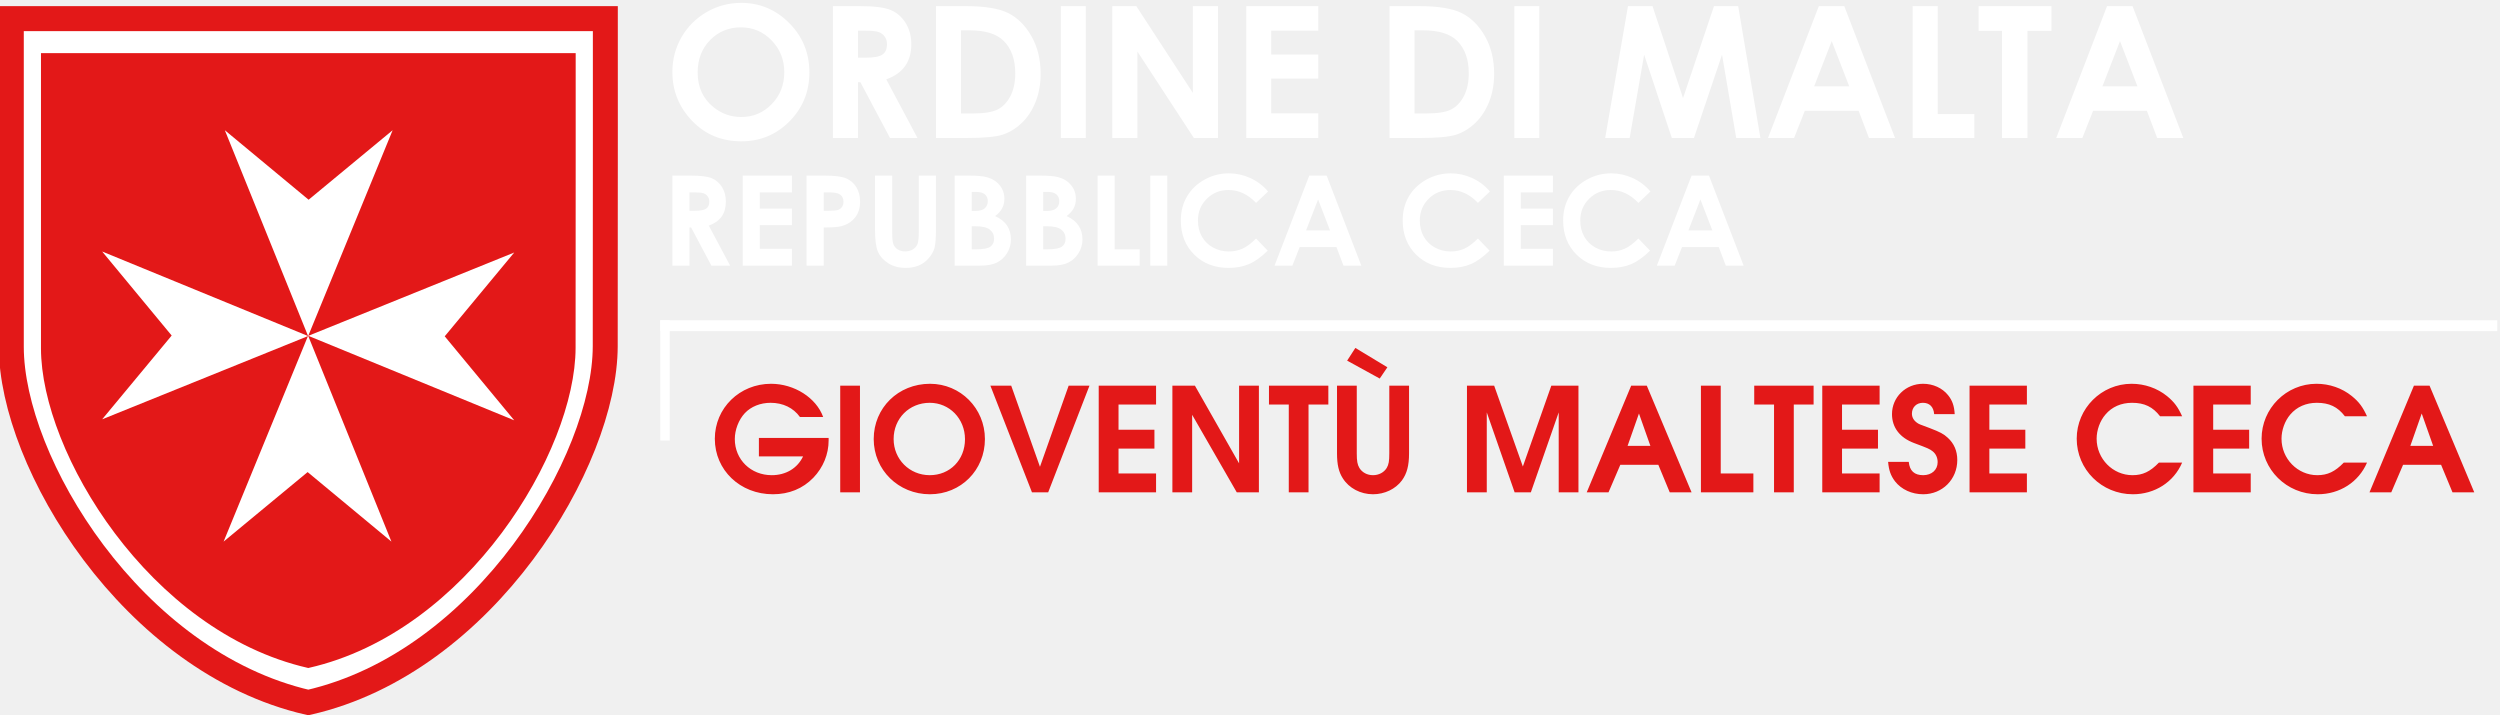
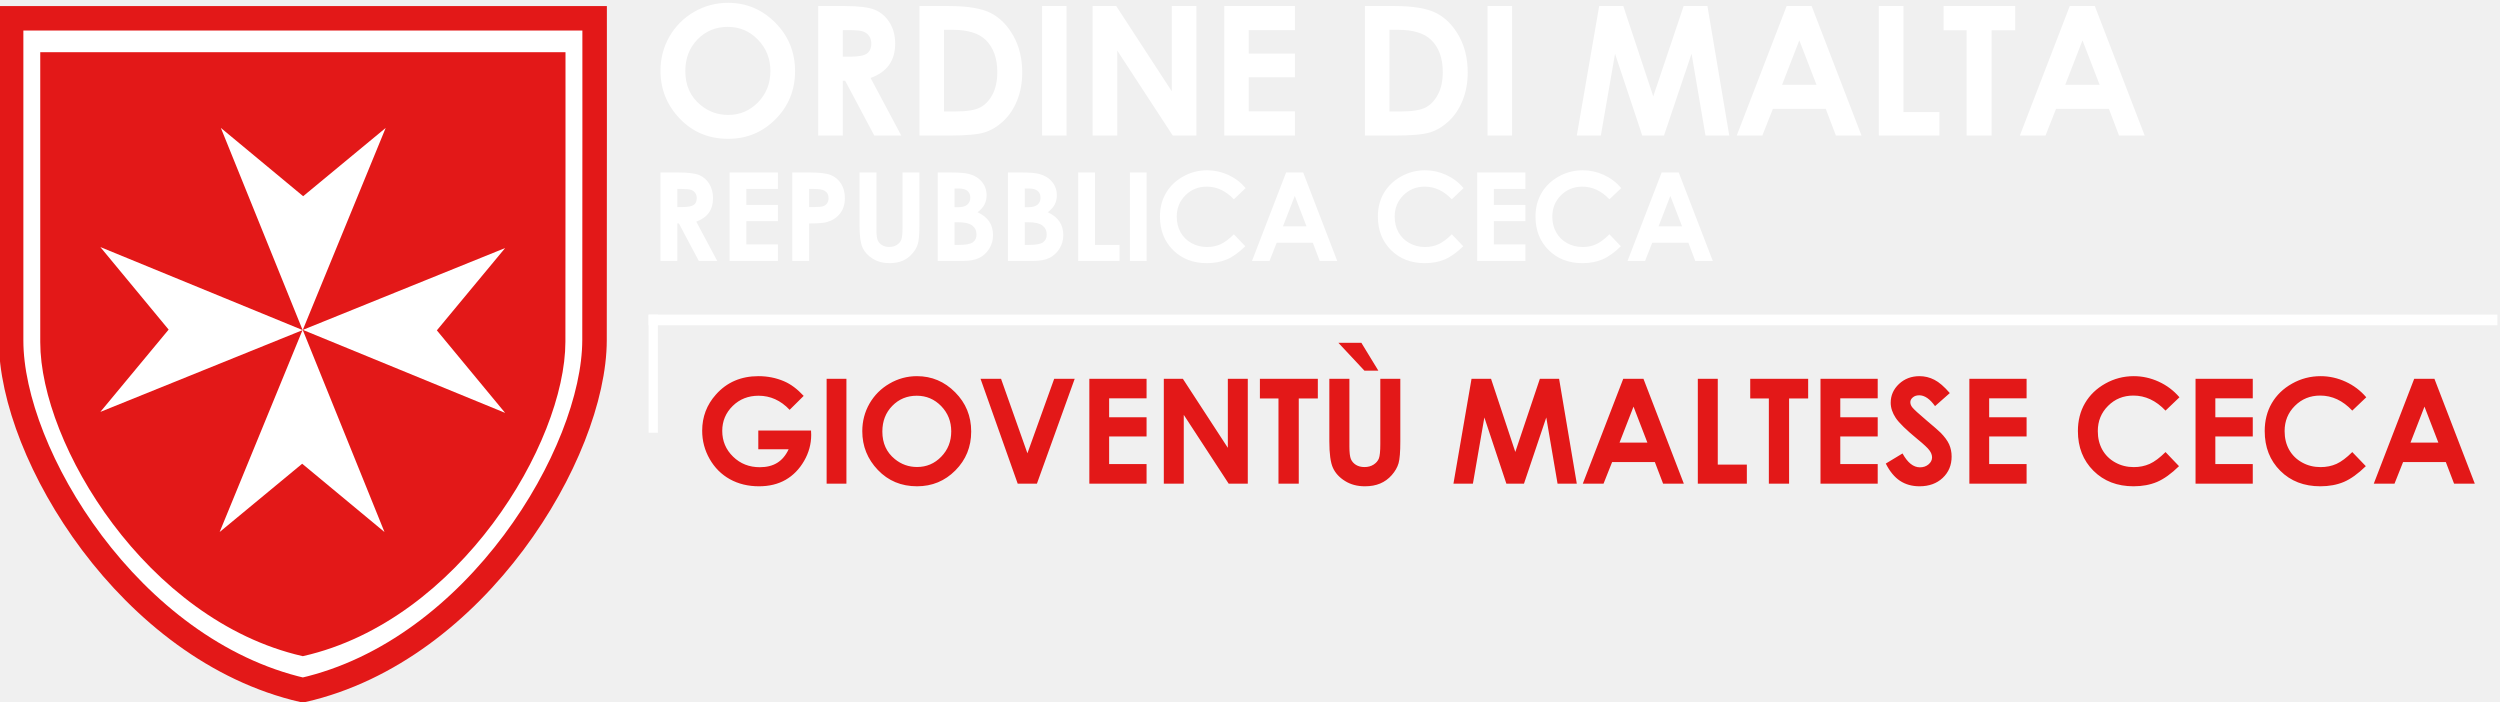
- <svg xmlns="http://www.w3.org/2000/svg" viewBox="0 -0.9 444.2 126.9" width="444.2" height="126.9">
+ <svg xmlns="http://www.w3.org/2000/svg" viewBox="0 -0.9 452.2 126.9" width="452.2" height="126.9">
  <g transform="translate(-113.9 -228.2)">
    <path fill-rule="nonzero" fill="#fff" d="M 168.676 352.117 C 200.066 344.965 221.41 309.176 221.438 288.828 C 221.473 264.148 221.457 230.609 221.457 230.609 L 115.91 230.609 C 115.91 230.609 115.902 263.938 115.91 288.914 C 115.914 309.434 137.352 344.914 168.676 352.117 " />
    <path fill="none" stroke-width="4.439" stroke-linejoin="miter" stroke="#e31818" d="M 0.001 -0.001 C 31.43 7.16 52.799 42.992 52.827 63.365 C 52.862 88.074 52.846 121.654 52.846 121.654 L -52.829 121.654 C -52.829 121.654 -52.837 88.285 -52.829 63.279 C -52.825 42.734 -31.361 7.21 0.001 -0.001 Z M 0.001 -0.001 " transform="matrix(0.998785, 0, 0, -0.998785, 168.6748, 352.1157)" />
    <path fill-rule="nonzero" fill="#e31818" d="M 168.676 345.535 C 196.668 339.16 215.699 307.246 215.727 289.102 C 215.754 267.094 215.742 237.188 215.742 237.188 L 121.625 237.188 C 121.625 237.188 121.621 266.91 121.625 289.184 C 121.633 307.477 140.746 339.113 168.676 345.535 " />
    <path fill="none" stroke-width="0.89" stroke-linejoin="miter" stroke="#e31818" d="M -0.001 0.002 C 28.025 6.384 47.08 38.337 47.107 56.504 C 47.134 78.538 47.123 108.481 47.123 108.481 L -47.109 108.481 C -47.109 108.481 -47.113 78.722 -47.109 56.422 C -47.101 38.106 -27.965 6.431 -0.001 0.002 Z M -0.001 0.002 " transform="matrix(0.998785, 0, 0, -0.998785, 168.6768, 345.5367)" />
    <path fill-rule="nonzero" fill="#fff" d="M 168.645 286.941 L 153.629 323.531 L 168.559 311.18 L 183.445 323.531 L 168.645 286.941 " />
    <path fill-rule="nonzero" fill="#fff" d="M 168.648 287.027 L 183.664 250.438 L 168.734 262.789 L 153.848 250.438 L 168.648 287.027 " />
    <path fill-rule="nonzero" fill="#fff" d="M 168.68 286.969 L 205.27 301.984 L 192.918 287.055 L 205.27 272.164 L 168.68 286.969 " />
    <path fill-rule="nonzero" fill="#fff" d="M 168.645 287.008 L 132.051 271.988 L 144.402 286.918 L 132.051 301.805 L 168.645 287.008 " />
  </g>
  <path fill="#fff" d="M131.69 -0.39Q136.66 -0.39 140.23 3.20Q143.81 6.80 143.81 11.97Q143.81 17.10 140.28 20.66Q136.75 24.21 131.72 24.21Q126.45 24.21 122.96 20.56Q119.47 16.91 119.47 11.90Q119.47 8.53 121.09 5.71Q122.72 2.89 125.56 1.24Q128.40 -0.39 131.69 -0.39ZM131.64 3.96Q128.39 3.96 126.17 6.22Q123.96 8.49 123.96 11.97Q123.96 15.86 126.75 18.12Q128.91 19.89 131.72 19.89Q134.89 19.89 137.12 17.60Q139.35 15.30 139.35 11.94Q139.35 8.60 137.10 6.28Q134.86 3.96 131.64 3.96ZM147.99 0.19H152.73Q156.61 0.19 158.26 0.88Q159.91 1.57 160.91 3.18Q161.92 4.79 161.92 6.99Q161.92 9.30 160.81 10.85Q159.70 12.40 157.47 13.20L163.02 23.62H158.14L152.87 13.70H152.45V23.62H147.99ZM152.45 9.35H153.86Q155.99 9.35 156.80 8.79Q157.60 8.23 157.60 6.94Q157.60 6.18 157.20 5.61Q156.80 5.04 156.13 4.80Q155.47 4.55 153.68 4.55H152.45ZM166.31 0.19H171.60Q176.71 0.19 179.20 1.45Q181.68 2.72 183.29 5.57Q184.90 8.42 184.90 12.23Q184.90 14.94 184.00 17.21Q183.10 19.48 181.51 20.98Q179.93 22.47 178.08 23.05Q176.23 23.62 171.68 23.62H166.31ZM170.75 4.49V19.26H172.82Q175.88 19.26 177.26 18.55Q178.64 17.85 179.52 16.20Q180.39 14.54 180.39 12.12Q180.39 8.39 178.30 6.33Q176.42 4.49 172.27 4.49ZM188.49 0.19H192.92V23.62H188.49ZM197.63 0.19H201.90L211.95 15.61V0.19H216.41V23.62H212.13L202.09 8.25V23.62H197.63ZM221.44 0.19H234.23V4.55H225.87V8.79H234.23V13.07H225.87V19.24H234.23V23.62H221.44ZM246.89 0.19H252.17Q257.29 0.19 259.77 1.45Q262.26 2.72 263.87 5.57Q265.48 8.42 265.48 12.23Q265.48 14.94 264.58 17.21Q263.68 19.48 262.09 20.98Q260.51 22.47 258.66 23.05Q256.81 23.62 252.25 23.62H246.89ZM251.33 4.49V19.26H253.40Q256.46 19.26 257.84 18.55Q259.22 17.85 260.09 16.20Q260.97 14.54 260.97 12.12Q260.97 8.39 258.88 6.33Q257.00 4.49 252.84 4.49ZM269.07 0.19H273.50V23.62H269.07ZM289.26 0.19H293.62L299.04 16.53L304.54 0.19H308.84L312.79 23.62H308.49L305.97 8.82L300.98 23.62H297.05L292.13 8.82L289.56 23.62H285.21ZM323.17 0.19H327.69L336.71 23.62H332.08L330.24 18.79H320.68L318.77 23.62H314.14ZM325.46 6.40 322.34 14.44H328.57ZM339.84 0.19H344.30V19.37H350.80V23.62H339.84ZM351.56 0.19H364.51V4.58H360.24V23.62H355.72V4.58H351.56ZM374.38 0.19H378.91L387.93 23.62H383.29L381.46 18.79H371.90L369.99 23.62H365.35ZM376.68 6.40 373.56 14.44H379.78Z M119.47 30.30H122.70Q125.35 30.30 126.48 30.77Q127.60 31.25 128.29 32.34Q128.97 33.44 128.97 34.94Q128.97 36.52 128.22 37.58Q127.46 38.64 125.94 39.19L129.73 46.30H126.40L122.80 39.52H122.51V46.30H119.47ZM122.51 36.55H123.47Q124.93 36.55 125.48 36.17Q126.03 35.79 126.03 34.91Q126.03 34.39 125.75 34.00Q125.48 33.62 125.03 33.45Q124.57 33.28 123.35 33.28H122.51ZM131.97 30.30H140.71V33.28H135.00V36.17H140.71V39.10H135.00V43.31H140.71V46.30H131.97ZM143.31 30.30H146.54Q149.17 30.30 150.32 30.78Q151.48 31.27 152.15 32.35Q152.82 33.43 152.82 34.94Q152.82 36.62 151.94 37.73Q151.07 38.84 149.57 39.27Q148.69 39.52 146.36 39.52V46.30H143.31ZM146.36 36.55H147.33Q148.47 36.55 148.92 36.39Q149.36 36.23 149.62 35.85Q149.87 35.48 149.87 34.94Q149.87 34.02 149.15 33.60Q148.63 33.28 147.22 33.28H146.36ZM155.47 30.30H158.53V40.66Q158.53 41.99 158.76 42.55Q158.99 43.10 159.53 43.43Q160.07 43.77 160.83 43.77Q161.64 43.77 162.22 43.40Q162.80 43.03 163.02 42.46Q163.25 41.88 163.25 40.27V30.30H166.30V39.84Q166.30 42.25 166.03 43.19Q165.76 44.13 164.99 45.00Q164.23 45.87 163.23 46.28Q162.22 46.70 160.90 46.70Q159.16 46.70 157.87 45.90Q156.58 45.10 156.02 43.90Q155.47 42.70 155.47 39.84ZM169.62 46.30V30.30H172.13Q174.32 30.30 175.33 30.58Q176.76 30.96 177.61 32.00Q178.46 33.03 178.46 34.43Q178.46 35.35 178.07 36.09Q177.69 36.84 176.82 37.49Q178.28 38.17 178.95 39.20Q179.62 40.23 179.62 41.63Q179.62 42.98 178.93 44.09Q178.23 45.20 177.13 45.75Q176.04 46.30 174.10 46.30ZM172.66 33.20V36.58H173.33Q174.44 36.58 174.97 36.11Q175.51 35.64 175.51 34.84Q175.51 34.08 175.00 33.64Q174.49 33.20 173.45 33.20ZM172.66 39.30V43.40H173.42Q175.32 43.40 175.98 42.92Q176.63 42.44 176.63 41.53Q176.63 40.49 175.86 39.89Q175.09 39.30 173.29 39.30ZM182.32 46.30V30.30H184.83Q187.02 30.30 188.03 30.58Q189.46 30.96 190.31 32.00Q191.16 33.03 191.16 34.43Q191.16 35.35 190.78 36.09Q190.39 36.84 189.52 37.49Q190.98 38.17 191.65 39.20Q192.33 40.23 192.33 41.63Q192.33 42.98 191.63 44.09Q190.93 45.20 189.83 45.75Q188.74 46.30 186.80 46.30ZM185.36 33.20V36.58H186.03Q187.14 36.58 187.68 36.11Q188.21 35.64 188.21 34.84Q188.21 34.08 187.70 33.64Q187.19 33.20 186.15 33.20ZM185.36 39.30V43.40H186.12Q188.02 43.40 188.68 42.92Q189.33 42.44 189.33 41.53Q189.33 40.49 188.56 39.89Q187.79 39.30 185.99 39.30ZM195.02 30.30H198.06V43.40H202.50V46.30H195.02ZM204.38 30.30H207.40V46.30H204.38ZM225.31 33.12 223.18 35.15Q221.01 32.86 218.29 32.86Q215.99 32.86 214.42 34.42Q212.85 35.99 212.85 38.28Q212.85 39.88 213.54 41.12Q214.24 42.36 215.51 43.07Q216.79 43.78 218.34 43.78Q219.67 43.78 220.77 43.28Q221.87 42.79 223.18 41.48L225.25 43.64Q223.48 45.37 221.90 46.03Q220.32 46.70 218.30 46.70Q214.57 46.70 212.19 44.34Q209.81 41.97 209.81 38.27Q209.81 35.88 210.90 34.02Q211.98 32.16 214.00 31.03Q216.01 29.90 218.34 29.90Q220.32 29.90 222.15 30.73Q223.99 31.57 225.31 33.12ZM232.63 30.30H235.72L241.88 46.30H238.71L237.46 43.00H230.93L229.63 46.30H226.46ZM234.20 34.54 232.06 40.04H236.32ZM264.73 33.12 262.60 35.15Q260.43 32.86 257.71 32.86Q255.41 32.86 253.84 34.42Q252.27 35.99 252.27 38.28Q252.27 39.88 252.96 41.12Q253.66 42.36 254.93 43.07Q256.20 43.78 257.76 43.78Q259.09 43.78 260.19 43.28Q261.28 42.79 262.60 41.48L264.67 43.64Q262.89 45.37 261.32 46.03Q259.74 46.70 257.72 46.70Q253.99 46.70 251.61 44.34Q249.23 41.97 249.23 38.27Q249.23 35.88 250.31 34.02Q251.40 32.16 253.41 31.03Q255.43 29.90 257.76 29.90Q259.74 29.90 261.57 30.73Q263.41 31.57 264.73 33.12ZM267.19 30.30H275.92V33.28H270.21V36.17H275.92V39.10H270.21V43.31H275.92V46.30H267.19ZM293.25 33.12 291.11 35.15Q288.94 32.86 286.22 32.86Q283.92 32.86 282.35 34.42Q280.78 35.99 280.78 38.28Q280.78 39.88 281.48 41.12Q282.17 42.36 283.44 43.07Q284.72 43.78 286.27 43.78Q287.60 43.78 288.70 43.28Q289.80 42.79 291.11 41.48L293.18 43.64Q291.41 45.37 289.83 46.03Q288.25 46.70 286.23 46.70Q282.50 46.70 280.12 44.34Q277.74 41.97 277.74 38.27Q277.74 35.88 278.83 34.02Q279.91 32.16 281.93 31.03Q283.94 29.90 286.27 29.90Q288.25 29.90 290.09 30.73Q291.92 31.57 293.25 33.12ZM300.56 30.30H303.65L309.81 46.30H306.64L305.39 43.00H298.86L297.56 46.30H294.39ZM302.13 34.54 300.00 40.04H304.25Z" />
-   <rect x="117.32" y="56.01" width="326.40" height="1.92" fill="#fff" />
+   <rect x="117.32" y="56.01" width="334.41" height="1.92" fill="#fff" />
  <rect x="117.32" y="56.01" width="1.68" height="21.36" fill="#fff" />
-   <path fill="#e31818" d="M134.84 80.19H142.69C141.69 82.30 139.64 83.53 137.12 83.53C133.40 83.53 130.56 80.76 130.56 77.11C130.56 75.47 131.25 73.68 132.33 72.52C133.43 71.34 135.10 70.67 136.92 70.67C139.13 70.67 140.97 71.57 142.13 73.19H146.26C145.03 69.78 141.13 67.29 137.00 67.29C131.43 67.29 127.01 71.60 127.01 77.06C127.01 82.63 131.50 86.92 137.33 86.92C140.20 86.92 142.64 85.92 144.51 83.99C146.26 82.17 147.23 79.81 147.23 77.37V76.91H134.84ZM149.29 86.58H152.80V67.62H149.29ZM165.25 67.29C159.60 67.29 155.24 71.57 155.24 77.11C155.24 82.61 159.65 86.92 165.22 86.92C170.74 86.92 175.00 82.63 175.00 77.11C175.00 71.65 170.66 67.29 165.25 67.29ZM165.20 70.67C168.71 70.67 171.46 73.50 171.46 77.14C171.46 80.81 168.79 83.53 165.20 83.53C161.60 83.53 158.78 80.71 158.78 77.11C158.78 73.45 161.55 70.67 165.20 70.67ZM183.36 86.58H186.24L193.58 67.62H189.88L184.78 82.04L179.67 67.62H175.97ZM195.22 86.58H205.41V83.22H198.74V78.81H205.12V75.45H198.74V70.98H205.41V67.62H195.22ZM208.31 86.58H211.82V72.80L219.75 86.58H223.68V67.62H220.16V81.43L212.31 67.62H208.31ZM228.99 86.58H232.50V70.98H236.02V67.62H225.47V70.98H228.99ZM237.56 67.62V79.63C237.56 81.66 237.87 82.97 238.59 84.09C239.69 85.84 241.74 86.92 243.95 86.92C246.03 86.92 247.95 85.99 249.08 84.48C249.98 83.25 250.36 81.84 250.36 79.63V67.62H246.85V79.63C246.85 81.04 246.75 81.63 246.39 82.25C245.90 83.04 245.00 83.53 243.95 83.53C242.92 83.53 242.02 83.04 241.54 82.25C241.18 81.63 241.07 81.04 241.07 79.63V67.62ZM239.36 63.18 245.15 66.36 246.51 64.36 240.82 60.92ZM260.65 86.58H264.17V72.37L269.12 86.58H272.00L276.95 72.37V86.58H280.46V67.62H275.64L270.58 81.99L265.48 67.62H260.65ZM281.93 86.58H285.80L287.90 81.68H294.65L296.68 86.58H300.56L292.60 67.62H289.83ZM289.19 78.32 291.21 72.57 293.24 78.32ZM302.22 86.58H311.54V83.22H305.74V67.62H302.22ZM315.21 86.58H318.72V70.98H322.24V67.62H311.69V70.98H315.21ZM323.78 86.58H333.97V83.22H327.29V78.81H333.68V75.45H327.29V70.98H333.97V67.62H323.78ZM335.48 81.17C335.61 82.66 335.94 83.61 336.71 84.63C337.84 86.07 339.69 86.92 341.71 86.92C345.13 86.92 347.77 84.27 347.77 80.84C347.77 79.24 347.21 77.91 346.08 76.88C345.33 76.19 344.74 75.88 342.87 75.16C341.07 74.50 341.02 74.47 340.77 74.32C340.07 73.88 339.71 73.29 339.71 72.60C339.71 71.47 340.51 70.67 341.66 70.67C342.84 70.67 343.56 71.39 343.66 72.68H347.31C347.23 71.24 346.90 70.26 346.13 69.31C345.10 68.03 343.46 67.29 341.69 67.29C338.61 67.29 336.17 69.67 336.17 72.68C336.17 75.06 337.56 76.88 340.12 77.83C342.66 78.78 342.84 78.86 343.41 79.30C343.97 79.76 344.28 80.42 344.28 81.22C344.28 82.58 343.23 83.53 341.71 83.53C340.15 83.53 339.30 82.76 339.15 81.17ZM349.95 86.58H360.14V83.22H353.47V78.81H359.86V75.45H353.47V70.98H360.14V67.62H349.95ZM383.59 81.30C382.03 82.91 380.72 83.53 378.90 83.53C375.38 83.53 372.53 80.60 372.53 77.06C372.53 75.52 373.12 73.88 374.10 72.75C375.25 71.39 376.89 70.67 378.82 70.67C381.03 70.67 382.51 71.39 383.80 73.06H387.72C386.98 71.42 386.31 70.52 385.03 69.47C383.28 68.06 381.05 67.29 378.74 67.29C373.38 67.29 368.99 71.67 368.99 77.04C368.99 82.53 373.43 86.92 378.97 86.92C382.87 86.92 386.24 84.76 387.72 81.30ZM389.73 86.58H399.91V83.22H393.24V78.81H399.63V75.45H393.24V70.98H399.91V67.62H389.73ZM416.44 81.30C414.87 82.91 413.56 83.53 411.74 83.53C408.23 83.53 405.38 80.60 405.38 77.06C405.38 75.52 405.97 73.88 406.94 72.75C408.10 71.39 409.74 70.67 411.66 70.67C413.87 70.67 415.36 71.39 416.64 73.06H420.57C419.82 71.42 419.16 70.52 417.87 69.47C416.13 68.06 413.90 67.29 411.59 67.29C406.22 67.29 401.84 71.67 401.84 77.04C401.84 82.53 406.28 86.92 411.82 86.92C415.72 86.92 419.08 84.76 420.57 81.30ZM421.01 86.58H424.88L426.98 81.68H433.73L435.76 86.58H439.63L431.68 67.62H428.91ZM428.27 78.32 430.29 72.57 432.32 78.32Z" />
+   <path fill="#e31818" d="M145.37 70.71 142.83 73.23Q140.42 70.68 137.21 70.68Q134.41 70.68 132.53 72.53Q130.64 74.39 130.64 77.04Q130.64 79.79 132.60 81.70Q134.56 83.61 137.43 83.61Q139.30 83.61 140.58 82.82Q141.87 82.03 142.65 80.36H137.16V76.97H146.70L146.73 77.77Q146.73 80.25 145.44 82.48Q144.15 84.71 142.10 85.89Q140.05 87.06 137.29 87.06Q134.34 87.06 132.02 85.78Q129.71 84.49 128.36 82.12Q127.01 79.75 127.01 77.01Q127.01 73.24 129.50 70.46Q132.45 67.14 137.19 67.14Q139.66 67.14 141.81 68.06Q143.63 68.83 145.37 70.71ZM149.52 67.62H153.10V86.58H149.52ZM165.86 67.14Q169.88 67.14 172.77 70.06Q175.67 72.97 175.67 77.16Q175.67 81.31 172.81 84.19Q169.96 87.06 165.88 87.06Q161.61 87.06 158.79 84.11Q155.97 81.16 155.97 77.10Q155.97 74.38 157.28 72.09Q158.60 69.81 160.90 68.48Q163.20 67.14 165.86 67.14ZM165.82 70.68Q163.19 70.68 161.40 72.51Q159.60 74.34 159.60 77.16Q159.60 80.31 161.86 82.14Q163.61 83.57 165.88 83.57Q168.45 83.57 170.25 81.71Q172.06 79.85 172.06 77.13Q172.06 74.43 170.24 72.55Q168.42 70.68 165.82 70.68ZM177.36 67.62H181.07L185.84 81.09L190.68 67.62H194.39L187.56 86.58H184.08ZM197.04 67.62H207.39V71.15H200.62V74.58H207.39V78.05H200.62V83.04H207.39V86.58H197.04ZM210.51 67.62H213.96L222.09 80.10V67.62H225.70V86.58H222.24L214.12 74.14V86.58H210.51ZM227.89 67.62H238.37V71.18H234.92V86.58H231.25V71.18H227.89ZM240.45 67.62H244.08V79.89Q244.08 81.48 244.35 82.14Q244.63 82.79 245.27 83.19Q245.91 83.58 246.81 83.58Q247.76 83.58 248.45 83.14Q249.14 82.70 249.41 82.03Q249.67 81.35 249.67 79.44V67.62H253.29V78.93Q253.29 81.79 252.97 82.90Q252.65 84.00 251.74 85.04Q250.83 86.07 249.64 86.56Q248.46 87.06 246.89 87.06Q244.82 87.06 243.30 86.11Q241.77 85.17 241.11 83.74Q240.45 82.32 240.45 78.93ZM246.24 61.10 249.32 66.15H246.80L242.08 61.10ZM266.17 67.62H269.70L274.09 80.85L278.53 67.62H282.01L285.21 86.58H281.73L279.69 74.61L275.66 86.58H272.47L268.49 74.61L266.42 86.58H262.90ZM293.61 67.62H297.27L304.57 86.58H300.82L299.33 82.68H291.60L290.05 86.58H286.30ZM295.47 72.65 292.94 79.16H297.98ZM307.10 67.62H310.71V83.14H315.97V86.58H307.10ZM316.58 67.62H327.06V71.18H323.61V86.58H319.95V71.18H316.58ZM329.29 67.62H339.64V71.15H332.87V74.58H339.64V78.05H332.87V83.04H339.64V86.58H329.29ZM352.68 70.20 350.01 72.56Q348.61 70.60 347.15 70.60Q346.44 70.60 345.99 70.98Q345.54 71.36 345.54 71.84Q345.54 72.31 345.86 72.74Q346.30 73.31 348.50 75.17Q350.56 76.90 351.00 77.35Q352.10 78.46 352.56 79.47Q353.01 80.49 353.01 81.68Q353.01 84.02 351.40 85.54Q349.79 87.06 347.20 87.06Q345.18 87.06 343.67 86.07Q342.17 85.07 341.10 82.95L344.13 81.12Q345.50 83.63 347.28 83.63Q348.21 83.63 348.84 83.09Q349.47 82.55 349.47 81.84Q349.47 81.19 348.99 80.55Q348.52 79.91 346.89 78.58Q343.80 76.05 342.89 74.68Q341.99 73.31 341.99 71.94Q341.99 69.97 343.49 68.55Q345.00 67.14 347.20 67.14Q348.62 67.14 349.90 67.80Q351.18 68.46 352.68 70.20ZM356.22 67.62H366.57V71.15H359.80V74.58H366.57V78.05H359.80V83.04H366.57V86.58H356.22ZM394.22 70.96 391.70 73.37Q389.12 70.65 385.89 70.65Q383.17 70.65 381.31 72.51Q379.45 74.36 379.45 77.08Q379.45 78.98 380.27 80.45Q381.10 81.92 382.61 82.75Q384.12 83.59 385.96 83.59Q387.53 83.59 388.83 83.01Q390.14 82.42 391.70 80.87L394.14 83.42Q392.04 85.47 390.17 86.27Q388.30 87.06 385.91 87.06Q381.49 87.06 378.67 84.26Q375.85 81.45 375.85 77.07Q375.85 74.23 377.13 72.03Q378.42 69.82 380.81 68.48Q383.20 67.14 385.96 67.14Q388.30 67.14 390.48 68.14Q392.65 69.13 394.22 70.96ZM397.13 67.62H407.48V71.15H400.71V74.58H407.48V78.05H400.71V83.04H407.48V86.58H397.13ZM428.01 70.96 425.48 73.37Q422.91 70.65 419.68 70.65Q416.96 70.65 415.10 72.51Q413.24 74.36 413.24 77.08Q413.24 78.98 414.06 80.45Q414.89 81.92 416.40 82.75Q417.90 83.59 419.75 83.59Q421.32 83.59 422.62 83.01Q423.92 82.42 425.48 80.87L427.93 83.42Q425.83 85.47 423.96 86.27Q422.09 87.06 419.70 87.06Q415.27 87.06 412.46 84.26Q409.64 81.45 409.64 77.07Q409.64 74.23 410.92 72.03Q412.21 69.82 414.60 68.48Q416.99 67.14 419.75 67.14Q422.09 67.14 424.27 68.14Q426.44 69.13 428.01 70.96ZM436.68 67.62H440.34L447.64 86.58H443.89L442.40 82.68H434.67L433.12 86.58H429.37ZM438.54 72.65 436.01 79.16H441.05Z" />
</svg>
